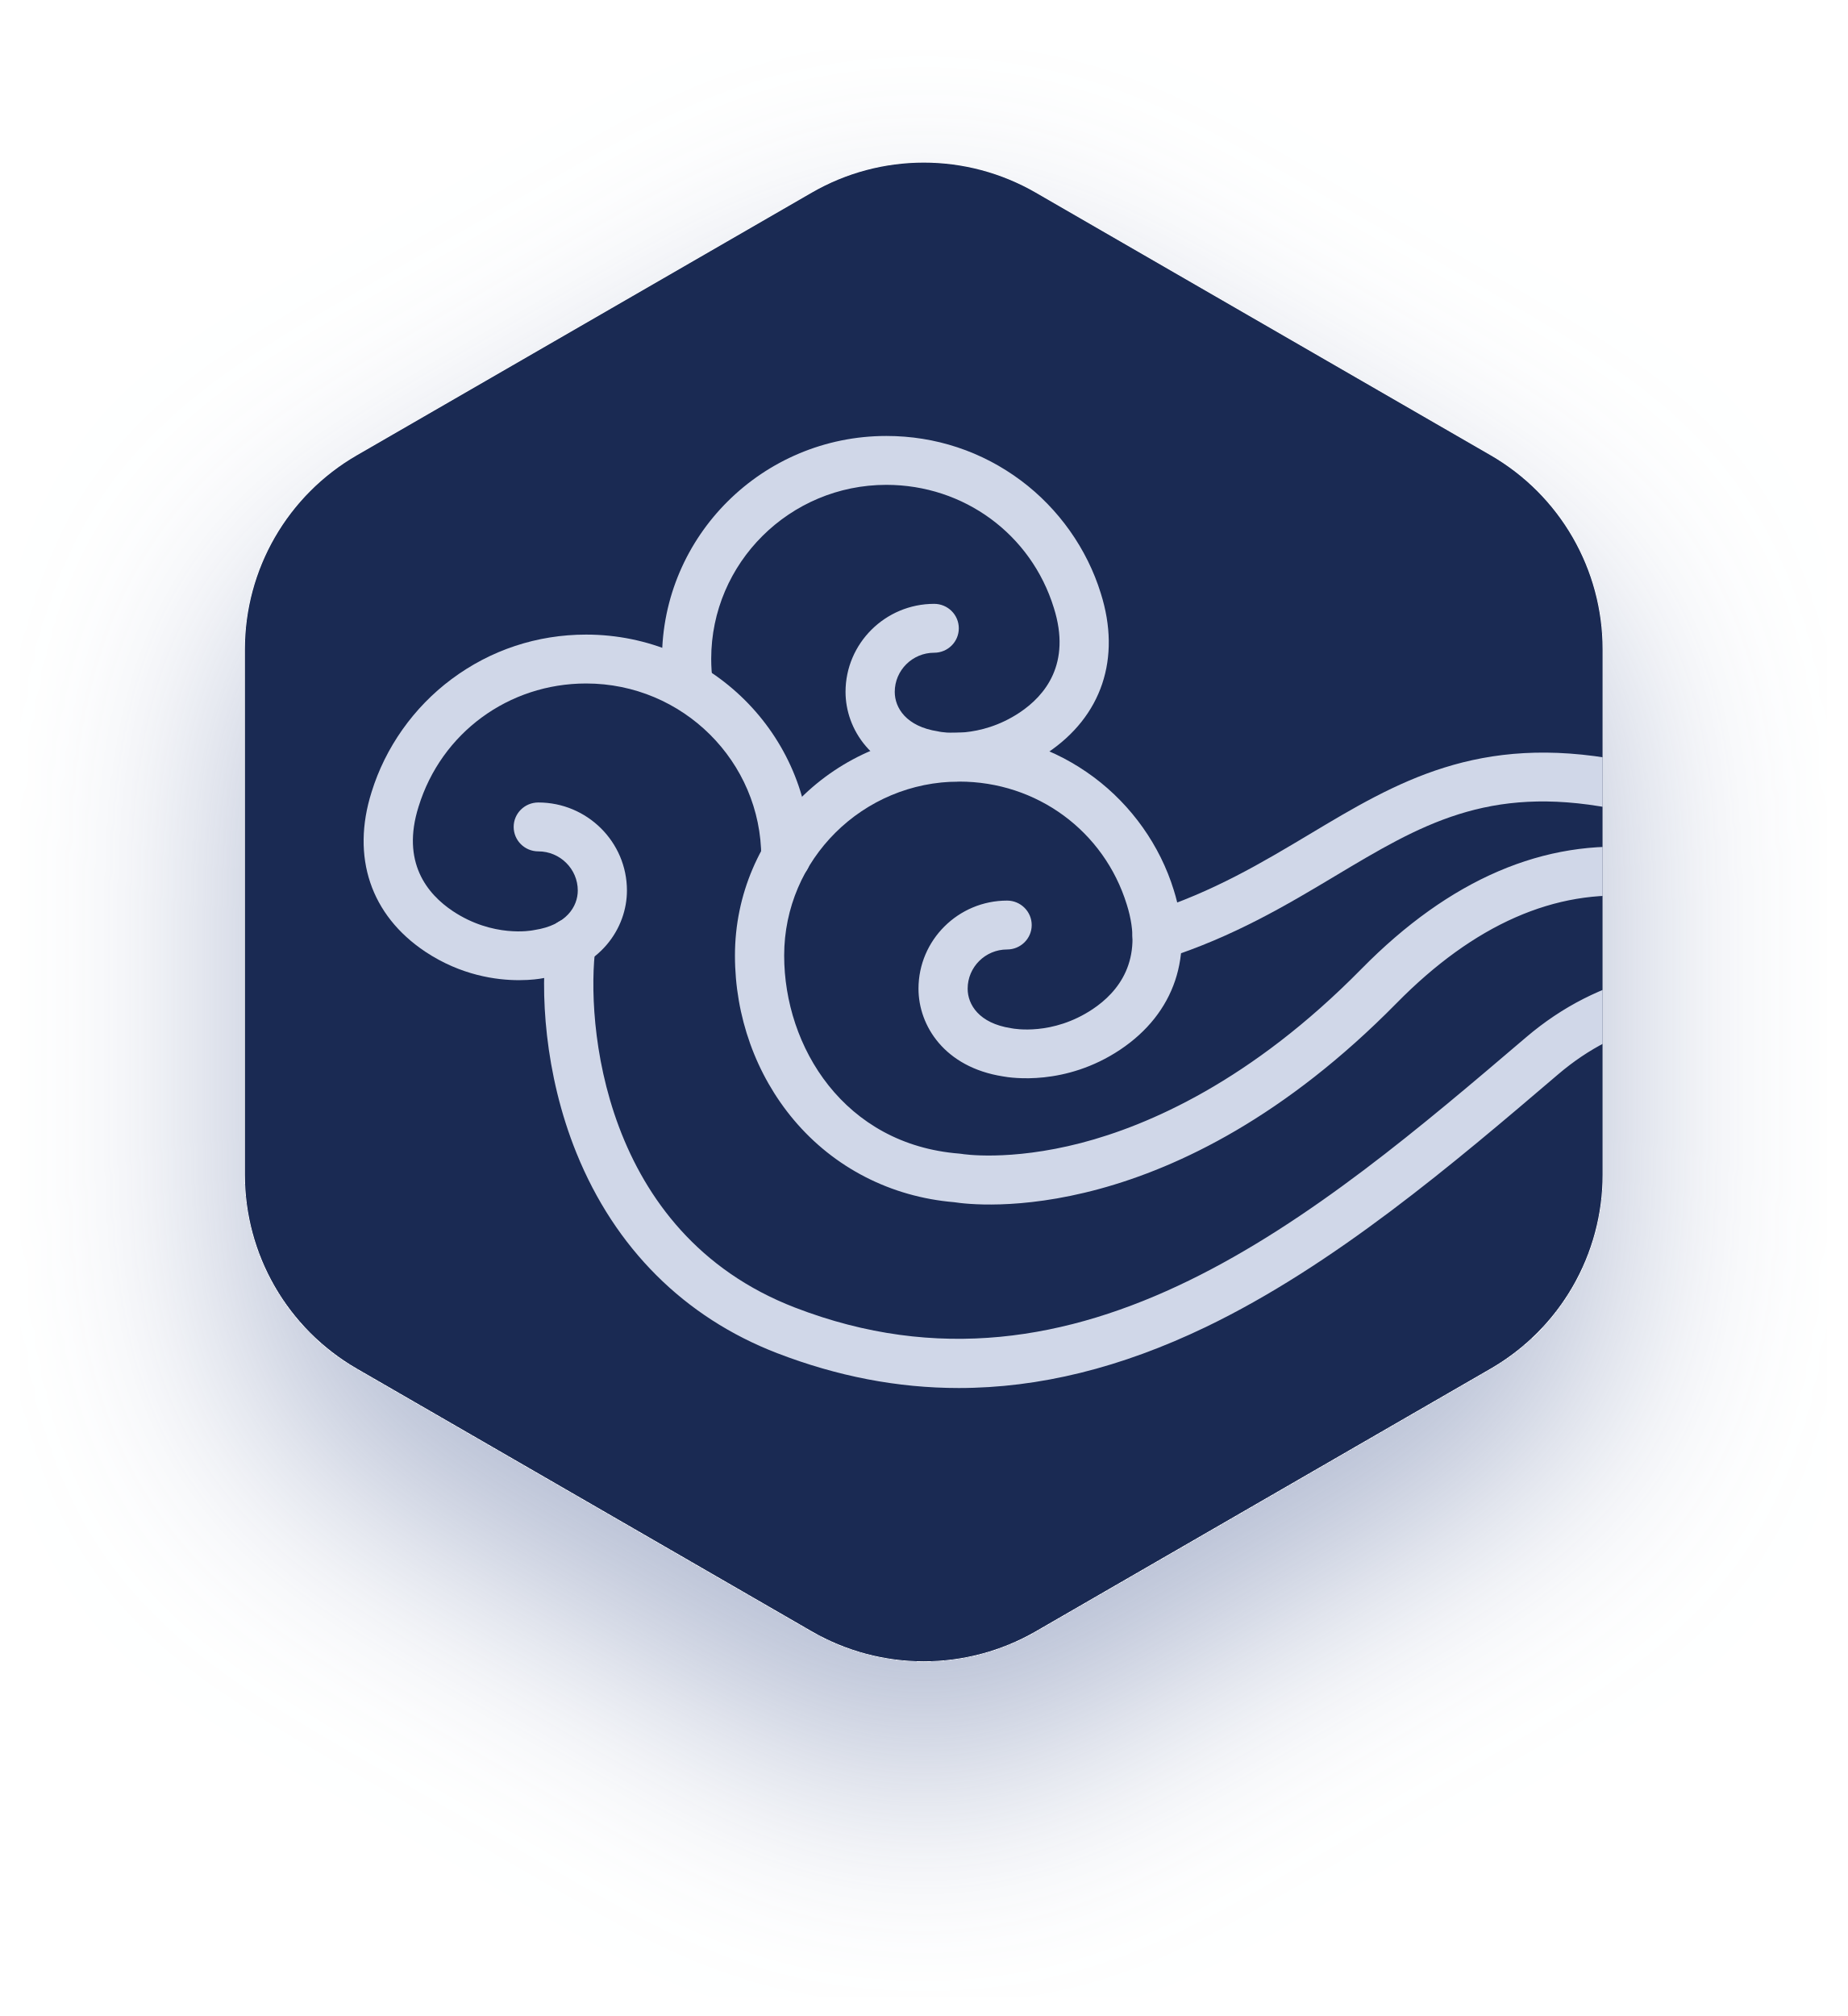
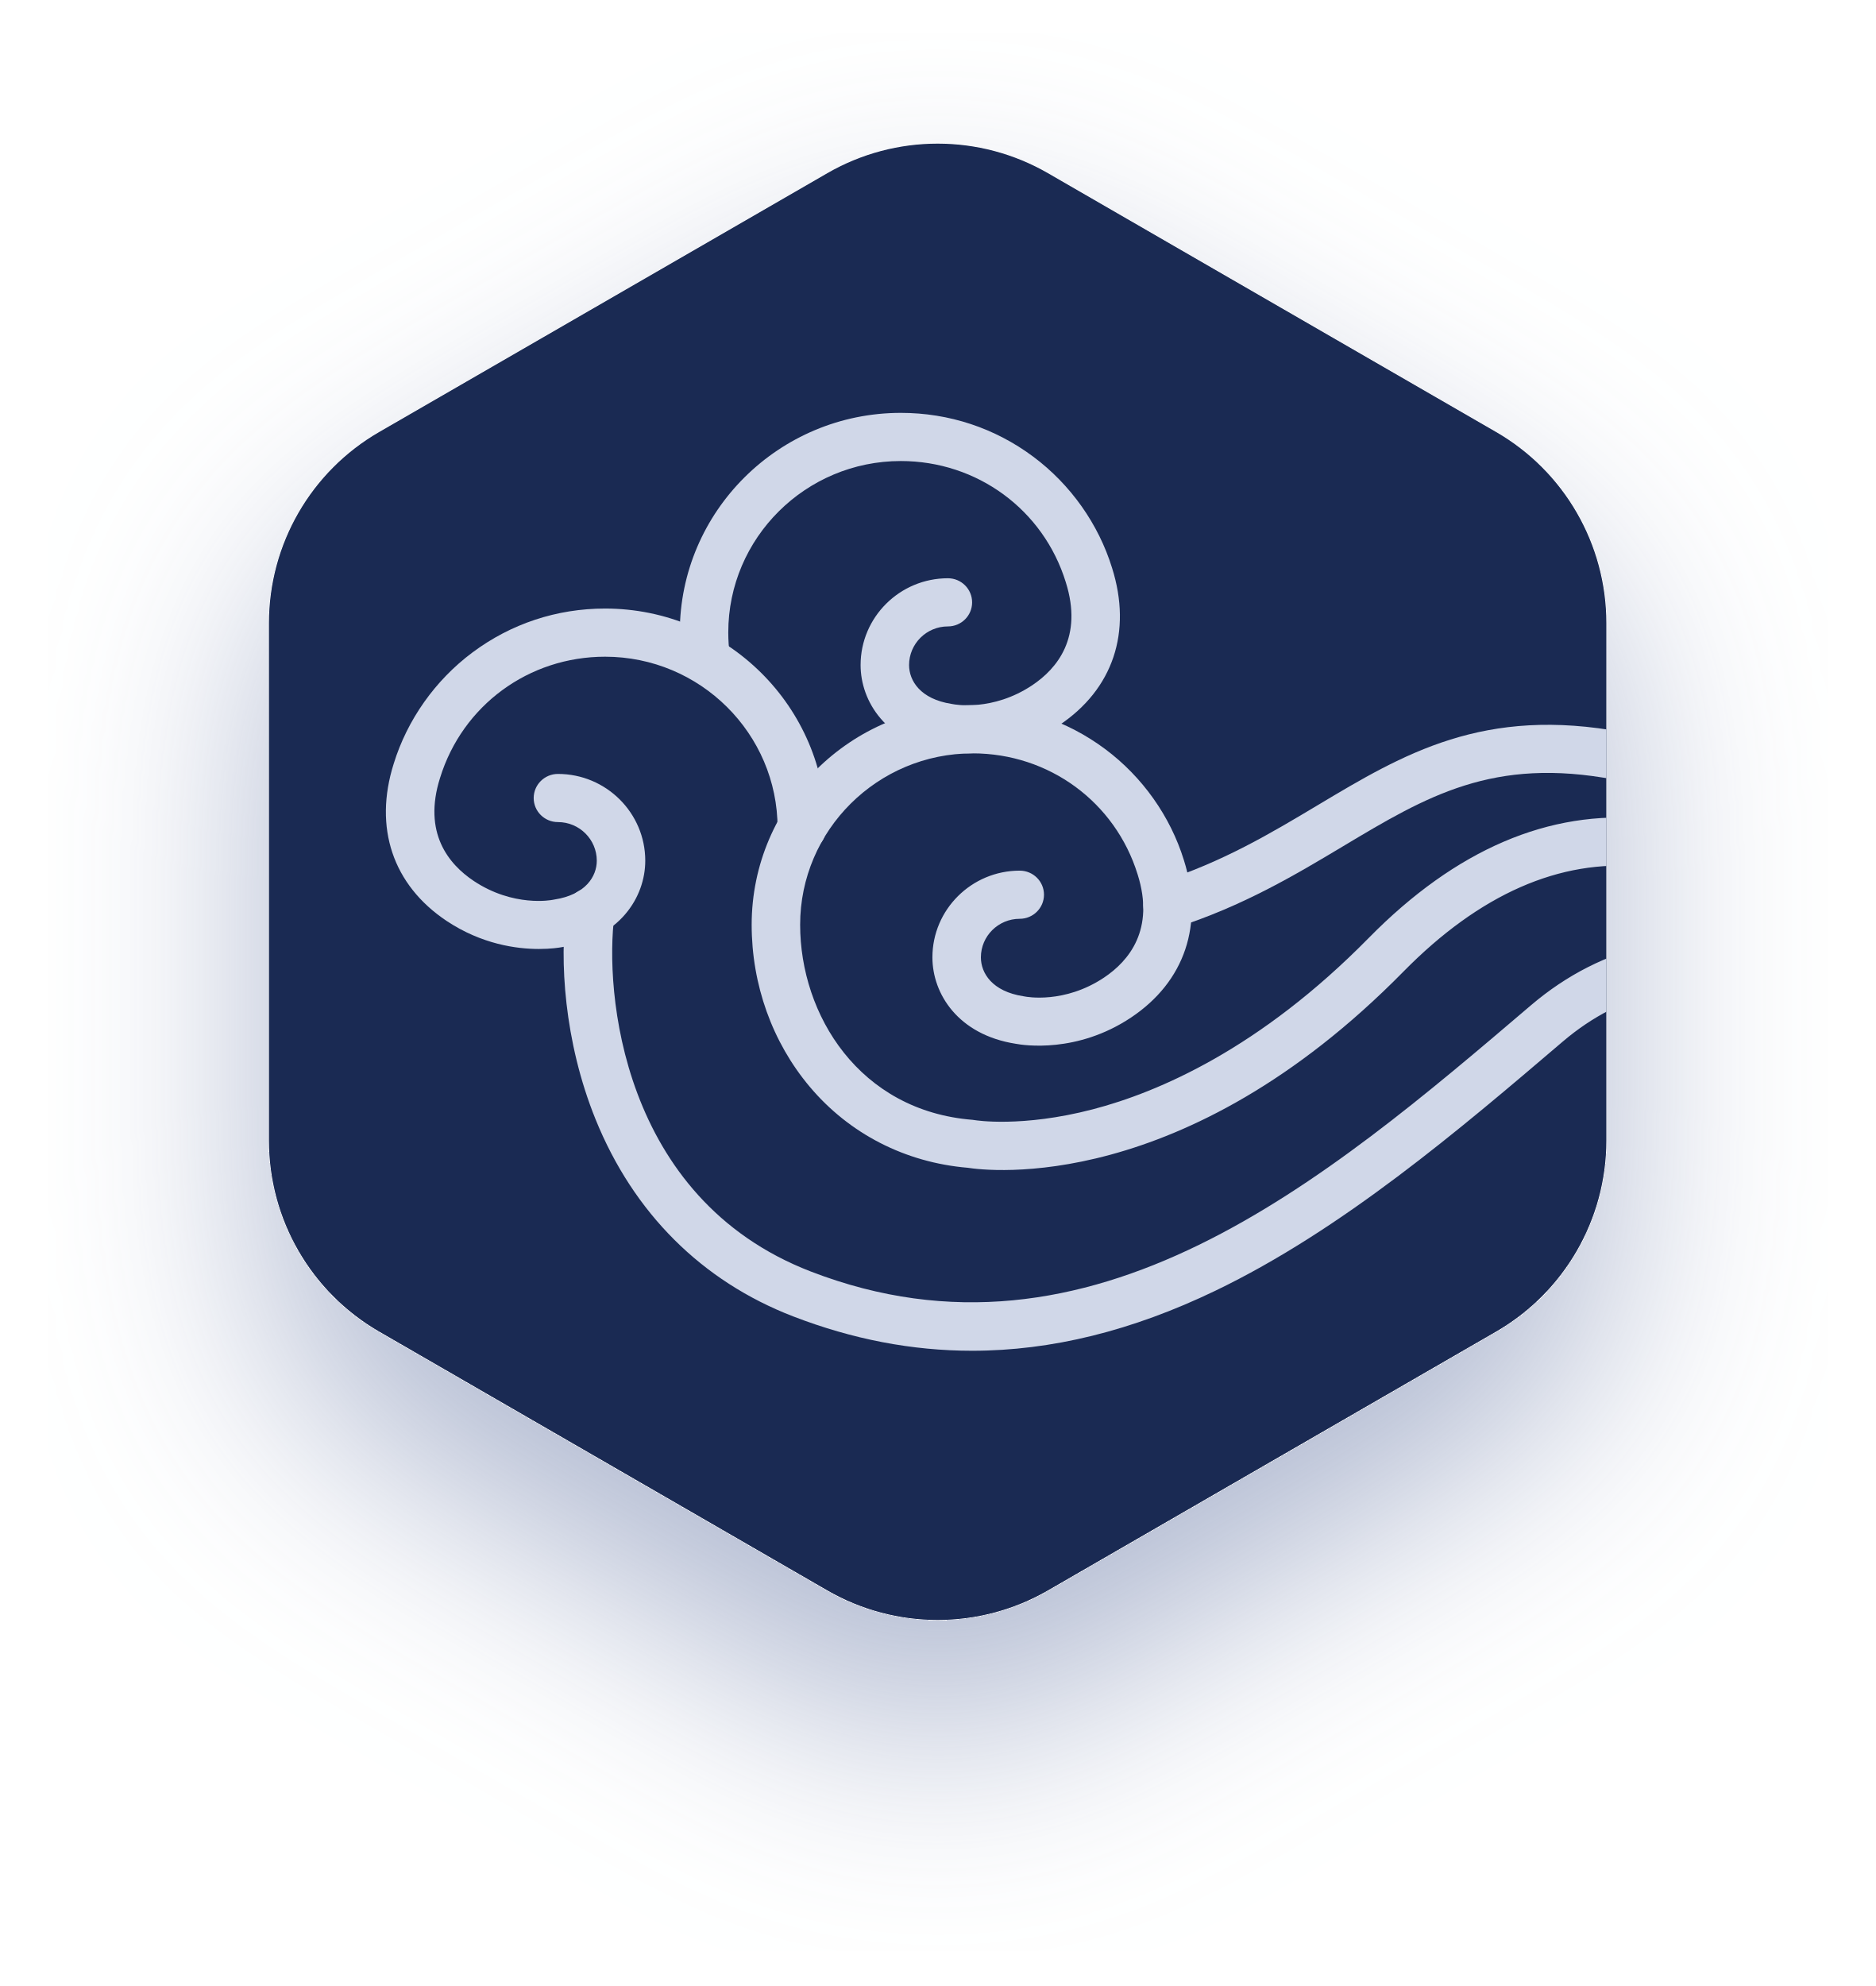
- <svg xmlns="http://www.w3.org/2000/svg" width="33" height="current" viewBox="0 0 33 36" fill="none">
-   <g id="ê¾¸ë°ìì_01">
-     <g id="Polygon 1" filter="url(#filter0_d_1197_13326)">
-       <path d="M14.498 3.44C15.736 2.725 17.26 2.725 18.498 3.44L26.622 8.13C27.86 8.845 28.622 10.165 28.622 11.595V20.976C28.622 22.405 27.86 23.725 26.622 24.44L18.498 29.131C17.26 29.845 15.736 29.845 14.498 29.131L6.374 24.44C5.136 23.725 4.374 22.405 4.374 20.976V11.595C4.374 10.165 5.136 8.845 6.374 8.13L14.498 3.44Z" fill="#1A2A53" />
-     </g>
-     <g id="Group">
-       <mask id="mask0_1197_13326" style="mask-type:alpha" maskUnits="userSpaceOnUse" x="4" y="2" width="25" height="28">
-         <path id="Polygon 2" d="M14.498 3.44C15.736 2.725 17.26 2.725 18.498 3.44L26.622 8.13C27.86 8.845 28.622 10.165 28.622 11.595V20.976C28.622 22.405 27.86 23.725 26.622 24.44L18.498 29.131C17.26 29.845 15.736 29.845 14.498 29.131L6.374 24.44C5.136 23.725 4.374 22.405 4.374 20.976V11.595C4.374 10.165 5.136 8.845 6.374 8.13L14.498 3.44Z" fill="#1A2A53" />
-       </mask>
-       <g mask="url(#mask0_1197_13326)">
-         <g id="Group 2834">
-           <path id="Vector" d="M17.123 24.786C18.561 24.786 20.021 24.424 21.531 23.699C23.828 22.595 25.954 20.783 27.83 19.183C28.91 18.262 30.233 17.958 31.763 18.278C32.943 18.525 33.81 19.068 33.818 19.073C33.993 19.184 34.222 19.158 34.367 19.012C34.513 18.866 34.536 18.639 34.422 18.467C33.501 17.07 31.618 15.362 29.347 15.143C27.584 14.974 25.891 15.7 24.314 17.303C22.341 19.308 20.503 20.099 19.309 20.41C18.021 20.744 17.182 20.607 17.174 20.605C17.161 20.603 17.146 20.601 17.132 20.6C15.079 20.438 14.005 18.698 14.005 17.063C14.005 15.35 15.408 13.957 17.132 13.957C18.517 13.957 19.718 14.839 20.124 16.152C20.439 17.151 19.966 17.72 19.514 18.021C18.796 18.5 18.106 18.369 18.077 18.364C18.068 18.362 18.063 18.361 18.054 18.36C17.485 18.272 17.282 17.939 17.282 17.655C17.282 17.269 17.598 16.955 17.986 16.955C18.229 16.955 18.426 16.76 18.426 16.519C18.426 16.278 18.229 16.082 17.986 16.082C17.114 16.082 16.404 16.788 16.404 17.655C16.404 18.317 16.87 19.057 17.911 19.221C18.057 19.248 19.025 19.398 20.004 18.746C20.98 18.095 21.33 17.055 20.963 15.894C20.718 15.099 20.211 14.383 19.537 13.88C18.839 13.36 18.007 13.084 17.132 13.084C14.923 13.084 13.126 14.869 13.126 17.063C13.126 18.149 13.499 19.192 14.177 19.998C14.895 20.852 15.912 21.374 17.043 21.468C17.401 21.525 20.955 21.966 24.943 17.913C26.325 16.509 27.779 15.869 29.263 16.012C30.507 16.132 31.625 16.784 32.485 17.559C32.322 17.512 32.152 17.468 31.974 17.43C30.177 17.046 28.546 17.423 27.258 18.521C23.522 21.705 19.289 25.315 14.197 23.349C10.745 22.017 10.458 18.236 10.638 16.892C10.67 16.653 10.501 16.434 10.261 16.402C10.02 16.369 9.799 16.538 9.767 16.776C9.645 17.687 9.719 19.167 10.296 20.591C10.984 22.288 12.222 23.524 13.878 24.163C14.955 24.578 16.032 24.786 17.123 24.786Z" fill="#D0D7E8" />
-           <path id="Vector_2" d="M17.029 13.956C17.433 13.956 18.065 13.871 18.701 13.447C19.678 12.796 20.027 11.756 19.66 10.595C19.415 9.801 18.908 9.084 18.234 8.581C17.536 8.06 16.705 7.785 15.83 7.785C13.621 7.785 11.823 9.57 11.823 11.765C11.823 11.941 11.835 12.119 11.858 12.293C11.89 12.532 12.111 12.7 12.352 12.668C12.592 12.636 12.761 12.417 12.73 12.178C12.711 12.042 12.702 11.903 12.702 11.765C12.702 10.052 14.105 8.658 15.83 8.658C17.214 8.658 18.416 9.54 18.821 10.854C19.137 11.852 18.664 12.421 18.212 12.723C17.493 13.202 16.804 13.071 16.775 13.065C16.766 13.062 16.761 13.062 16.752 13.06C16.183 12.973 15.98 12.639 15.98 12.355C15.98 11.97 16.296 11.656 16.684 11.656C16.927 11.656 17.124 11.461 17.124 11.22C17.124 10.978 16.927 10.783 16.684 10.783C15.811 10.783 15.101 11.489 15.101 12.355C15.101 13.018 15.568 13.758 16.608 13.921C16.659 13.932 16.811 13.956 17.029 13.956Z" fill="#D0D7E8" />
-           <path id="Vector_3" d="M9.269 17.503C9.487 17.503 9.639 17.479 9.69 17.469C10.731 17.305 11.197 16.565 11.197 15.902C11.197 15.035 10.487 14.33 9.614 14.33C9.371 14.33 9.174 14.525 9.174 14.766C9.174 15.008 9.371 15.203 9.614 15.203C10.002 15.203 10.319 15.517 10.319 15.902C10.319 16.186 10.116 16.52 9.547 16.607C9.538 16.609 9.529 16.61 9.52 16.612C9.495 16.617 8.805 16.748 8.086 16.269C7.634 15.967 7.161 15.399 7.476 14.403C7.882 13.087 9.084 12.205 10.468 12.205C12.193 12.205 13.596 13.598 13.596 15.312C13.596 15.553 13.792 15.748 14.035 15.748C14.278 15.748 14.475 15.553 14.475 15.312C14.475 13.117 12.678 11.332 10.468 11.332C9.593 11.332 8.762 11.607 8.064 12.128C7.389 12.631 6.882 13.347 6.636 14.145C6.27 15.304 6.62 16.344 7.596 16.995C8.233 17.418 8.864 17.503 9.269 17.503Z" fill="#D0D7E8" />
-           <path id="Vector_4" d="M34.055 19.139C34.12 19.139 34.185 19.125 34.246 19.096C34.465 18.99 34.556 18.73 34.45 18.513C34.365 18.338 32.321 14.218 28.939 13.576C26.399 13.095 24.939 13.968 23.393 14.894C22.545 15.401 21.669 15.926 20.531 16.29C20.299 16.363 20.173 16.61 20.247 16.839C20.321 17.069 20.569 17.195 20.8 17.121C22.036 16.727 22.998 16.15 23.847 15.642C25.366 14.733 26.565 14.015 28.774 14.434C31.721 14.992 33.641 18.855 33.66 18.894C33.736 19.049 33.893 19.139 34.055 19.139Z" fill="#D0D7E8" />
-         </g>
-       </g>
-     </g>
+ <svg xmlns="http://www.w3.org/2000/svg" width="34" height="36" viewBox="0 0 34 36" fill="none">
+   <g filter="url(#filter0_d_1363_8869)">
+     <path d="M15 3.139C16.238 2.425 17.762 2.425 19 3.139L27.124 7.83C28.362 8.544 29.124 9.865 29.124 11.294V20.675C29.124 22.104 28.362 23.424 27.124 24.139L19 28.83C17.762 29.544 16.238 29.544 15 28.83L6.876 24.139C5.638 23.424 4.876 22.104 4.876 20.675V11.294C4.876 9.865 5.638 8.544 6.876 7.83L15 3.139Z" fill="#1A2A53" />
+   </g>
+   <mask id="mask0_1363_8869" style="mask-type:alpha" maskUnits="userSpaceOnUse" x="4" y="2" width="26" height="28">
+     <path d="M15 3.139C16.238 2.425 17.762 2.425 19 3.139L27.124 7.83C28.362 8.544 29.124 9.865 29.124 11.294V20.675C29.124 22.104 28.362 23.424 27.124 24.139L19 28.83C17.762 29.544 16.238 29.544 15 28.83L6.876 24.139C5.638 23.424 4.876 22.104 4.876 20.675V11.294C4.876 9.865 5.638 8.544 6.876 7.83L15 3.139Z" fill="#1A2A53" />
+   </mask>
+   <g mask="url(#mask0_1363_8869)">
+     <path d="M17.625 24.485C19.063 24.485 20.523 24.124 22.033 23.398C24.33 22.294 26.456 20.482 28.332 18.882C29.412 17.961 30.735 17.657 32.265 17.977C33.445 18.224 34.312 18.767 34.32 18.773C34.495 18.883 34.724 18.858 34.869 18.712C35.015 18.565 35.038 18.338 34.924 18.166C34.002 16.77 32.12 15.062 29.849 14.843C28.086 14.673 26.393 15.399 24.816 17.002C22.843 19.008 21.005 19.798 19.811 20.109C18.523 20.444 17.684 20.306 17.676 20.305C17.663 20.302 17.648 20.3 17.634 20.299C15.581 20.137 14.507 18.397 14.507 16.763C14.507 15.05 15.91 13.656 17.634 13.656C19.018 13.656 20.22 14.538 20.626 15.851C20.941 16.851 20.468 17.419 20.016 17.721C19.297 18.2 18.608 18.069 18.579 18.063C18.57 18.061 18.565 18.061 18.556 18.059C17.987 17.972 17.784 17.638 17.784 17.354C17.784 16.968 18.1 16.655 18.488 16.655C18.731 16.655 18.928 16.459 18.928 16.218C18.928 15.977 18.731 15.782 18.488 15.782C17.616 15.782 16.905 16.487 16.905 17.354C16.905 18.016 17.372 18.756 18.413 18.92C18.559 18.948 19.527 19.098 20.506 18.445C21.482 17.794 21.832 16.755 21.465 15.593C21.22 14.799 20.713 14.082 20.038 13.579C19.341 13.059 18.509 12.783 17.634 12.783C15.425 12.783 13.628 14.568 13.628 16.763C13.628 17.848 14.001 18.891 14.679 19.697C15.397 20.552 16.414 21.073 17.545 21.168C17.902 21.224 21.457 21.666 25.445 17.612C26.827 16.208 28.28 15.568 29.765 15.711C31.009 15.831 32.127 16.483 32.987 17.258C32.824 17.211 32.654 17.168 32.476 17.129C30.678 16.745 29.048 17.122 27.76 18.22C24.024 21.404 19.791 25.014 14.699 23.048C11.247 21.716 10.96 17.936 11.14 16.591C11.172 16.352 11.003 16.133 10.763 16.101C10.522 16.069 10.301 16.237 10.269 16.476C10.146 17.386 10.221 18.866 10.798 20.29C11.486 21.988 12.724 23.223 14.38 23.862C15.457 24.277 16.534 24.485 17.625 24.485Z" fill="#D0D7E8" />
+     <path d="M17.531 13.655C17.935 13.655 18.567 13.57 19.203 13.146C20.18 12.495 20.529 11.456 20.162 10.294C19.917 9.5 19.41 8.783 18.736 8.28C18.038 7.759 17.207 7.484 16.332 7.484C14.123 7.484 12.325 9.27 12.325 11.464C12.325 11.641 12.337 11.818 12.36 11.992C12.392 12.231 12.613 12.399 12.854 12.367C13.094 12.336 13.263 12.116 13.232 11.877C13.213 11.742 13.204 11.602 13.204 11.464C13.204 9.751 14.607 8.357 16.332 8.357C17.716 8.357 18.918 9.239 19.323 10.553C19.639 11.552 19.166 12.12 18.714 12.422C17.995 12.901 17.306 12.77 17.277 12.764C17.268 12.762 17.262 12.761 17.254 12.76C16.685 12.672 16.482 12.338 16.482 12.055C16.482 11.669 16.798 11.355 17.186 11.355C17.429 11.355 17.625 11.16 17.625 10.919C17.625 10.678 17.429 10.482 17.186 10.482C16.313 10.482 15.603 11.188 15.603 12.055C15.603 12.717 16.07 13.457 17.11 13.62C17.161 13.631 17.313 13.655 17.531 13.655Z" fill="#D0D7E8" />
+     <path d="M9.771 17.202C9.989 17.202 10.141 17.178 10.192 17.168C11.233 17.004 11.699 16.264 11.699 15.602C11.699 14.735 10.989 14.029 10.116 14.029C9.873 14.029 9.676 14.225 9.676 14.466C9.676 14.707 9.873 14.902 10.116 14.902C10.504 14.902 10.82 15.216 10.82 15.602C10.82 15.885 10.618 16.219 10.049 16.306C10.04 16.308 10.031 16.31 10.022 16.311C9.997 16.316 9.307 16.447 8.588 15.968C8.136 15.666 7.663 15.098 7.978 14.102C8.384 12.786 9.586 11.904 10.97 11.904C12.694 11.904 14.098 13.298 14.098 15.011C14.098 15.252 14.294 15.447 14.537 15.447C14.78 15.447 14.977 15.252 14.977 15.011C14.977 12.816 13.179 11.031 10.97 11.031C10.095 11.031 9.264 11.306 8.566 11.827C7.891 12.33 7.384 13.047 7.138 13.844C6.772 15.003 7.122 16.043 8.098 16.694C8.735 17.117 9.366 17.202 9.771 17.202Z" fill="#D0D7E8" />
+     <path d="M34.557 18.839C34.622 18.839 34.687 18.824 34.748 18.795C34.967 18.69 35.058 18.429 34.952 18.212C34.867 18.037 32.823 13.917 29.441 13.275C26.901 12.794 25.442 13.668 23.895 14.593C23.047 15.1 22.171 15.625 21.033 15.989C20.801 16.063 20.674 16.309 20.749 16.538C20.823 16.768 21.07 16.894 21.302 16.82C22.538 16.426 23.5 15.849 24.349 15.341C25.868 14.432 27.067 13.714 29.276 14.133C32.222 14.692 34.143 18.554 34.162 18.593C34.238 18.748 34.395 18.839 34.557 18.839Z" fill="#D0D7E8" />
  </g>
  <defs>
-     <filter id="filter0_d_1197_13326" x="0.374" y="0.904" width="32.248" height="34.762" filterUnits="userSpaceOnUse" color-interpolation-filters="sRGB">
+     <filter id="filter0_d_1363_8869" x="0.875" y="0.604" width="32.25" height="34.762" filterUnits="userSpaceOnUse" color-interpolation-filters="sRGB">
      <feFlood flood-opacity="0" result="BackgroundImageFix" />
      <feColorMatrix in="SourceAlpha" type="matrix" values="0 0 0 0 0 0 0 0 0 0 0 0 0 0 0 0 0 0 127 0" result="hardAlpha" />
      <feOffset dy="2" />
      <feGaussianBlur stdDeviation="2" />
      <feComposite in2="hardAlpha" operator="out" />
      <feColorMatrix type="matrix" values="0 0 0 0 0.614 0 0 0 0 0.658 0 0 0 0 0.772 0 0 0 0.8 0" />
-       <feBlend mode="normal" in2="BackgroundImageFix" result="effect1_dropShadow_1197_13326" />
-       <feBlend mode="normal" in="SourceGraphic" in2="effect1_dropShadow_1197_13326" result="shape" />
+       <feBlend mode="normal" in2="BackgroundImageFix" result="effect1_dropShadow_1363_8869" />
+       <feBlend mode="normal" in="SourceGraphic" in2="effect1_dropShadow_1363_8869" result="shape" />
    </filter>
  </defs>
</svg>
